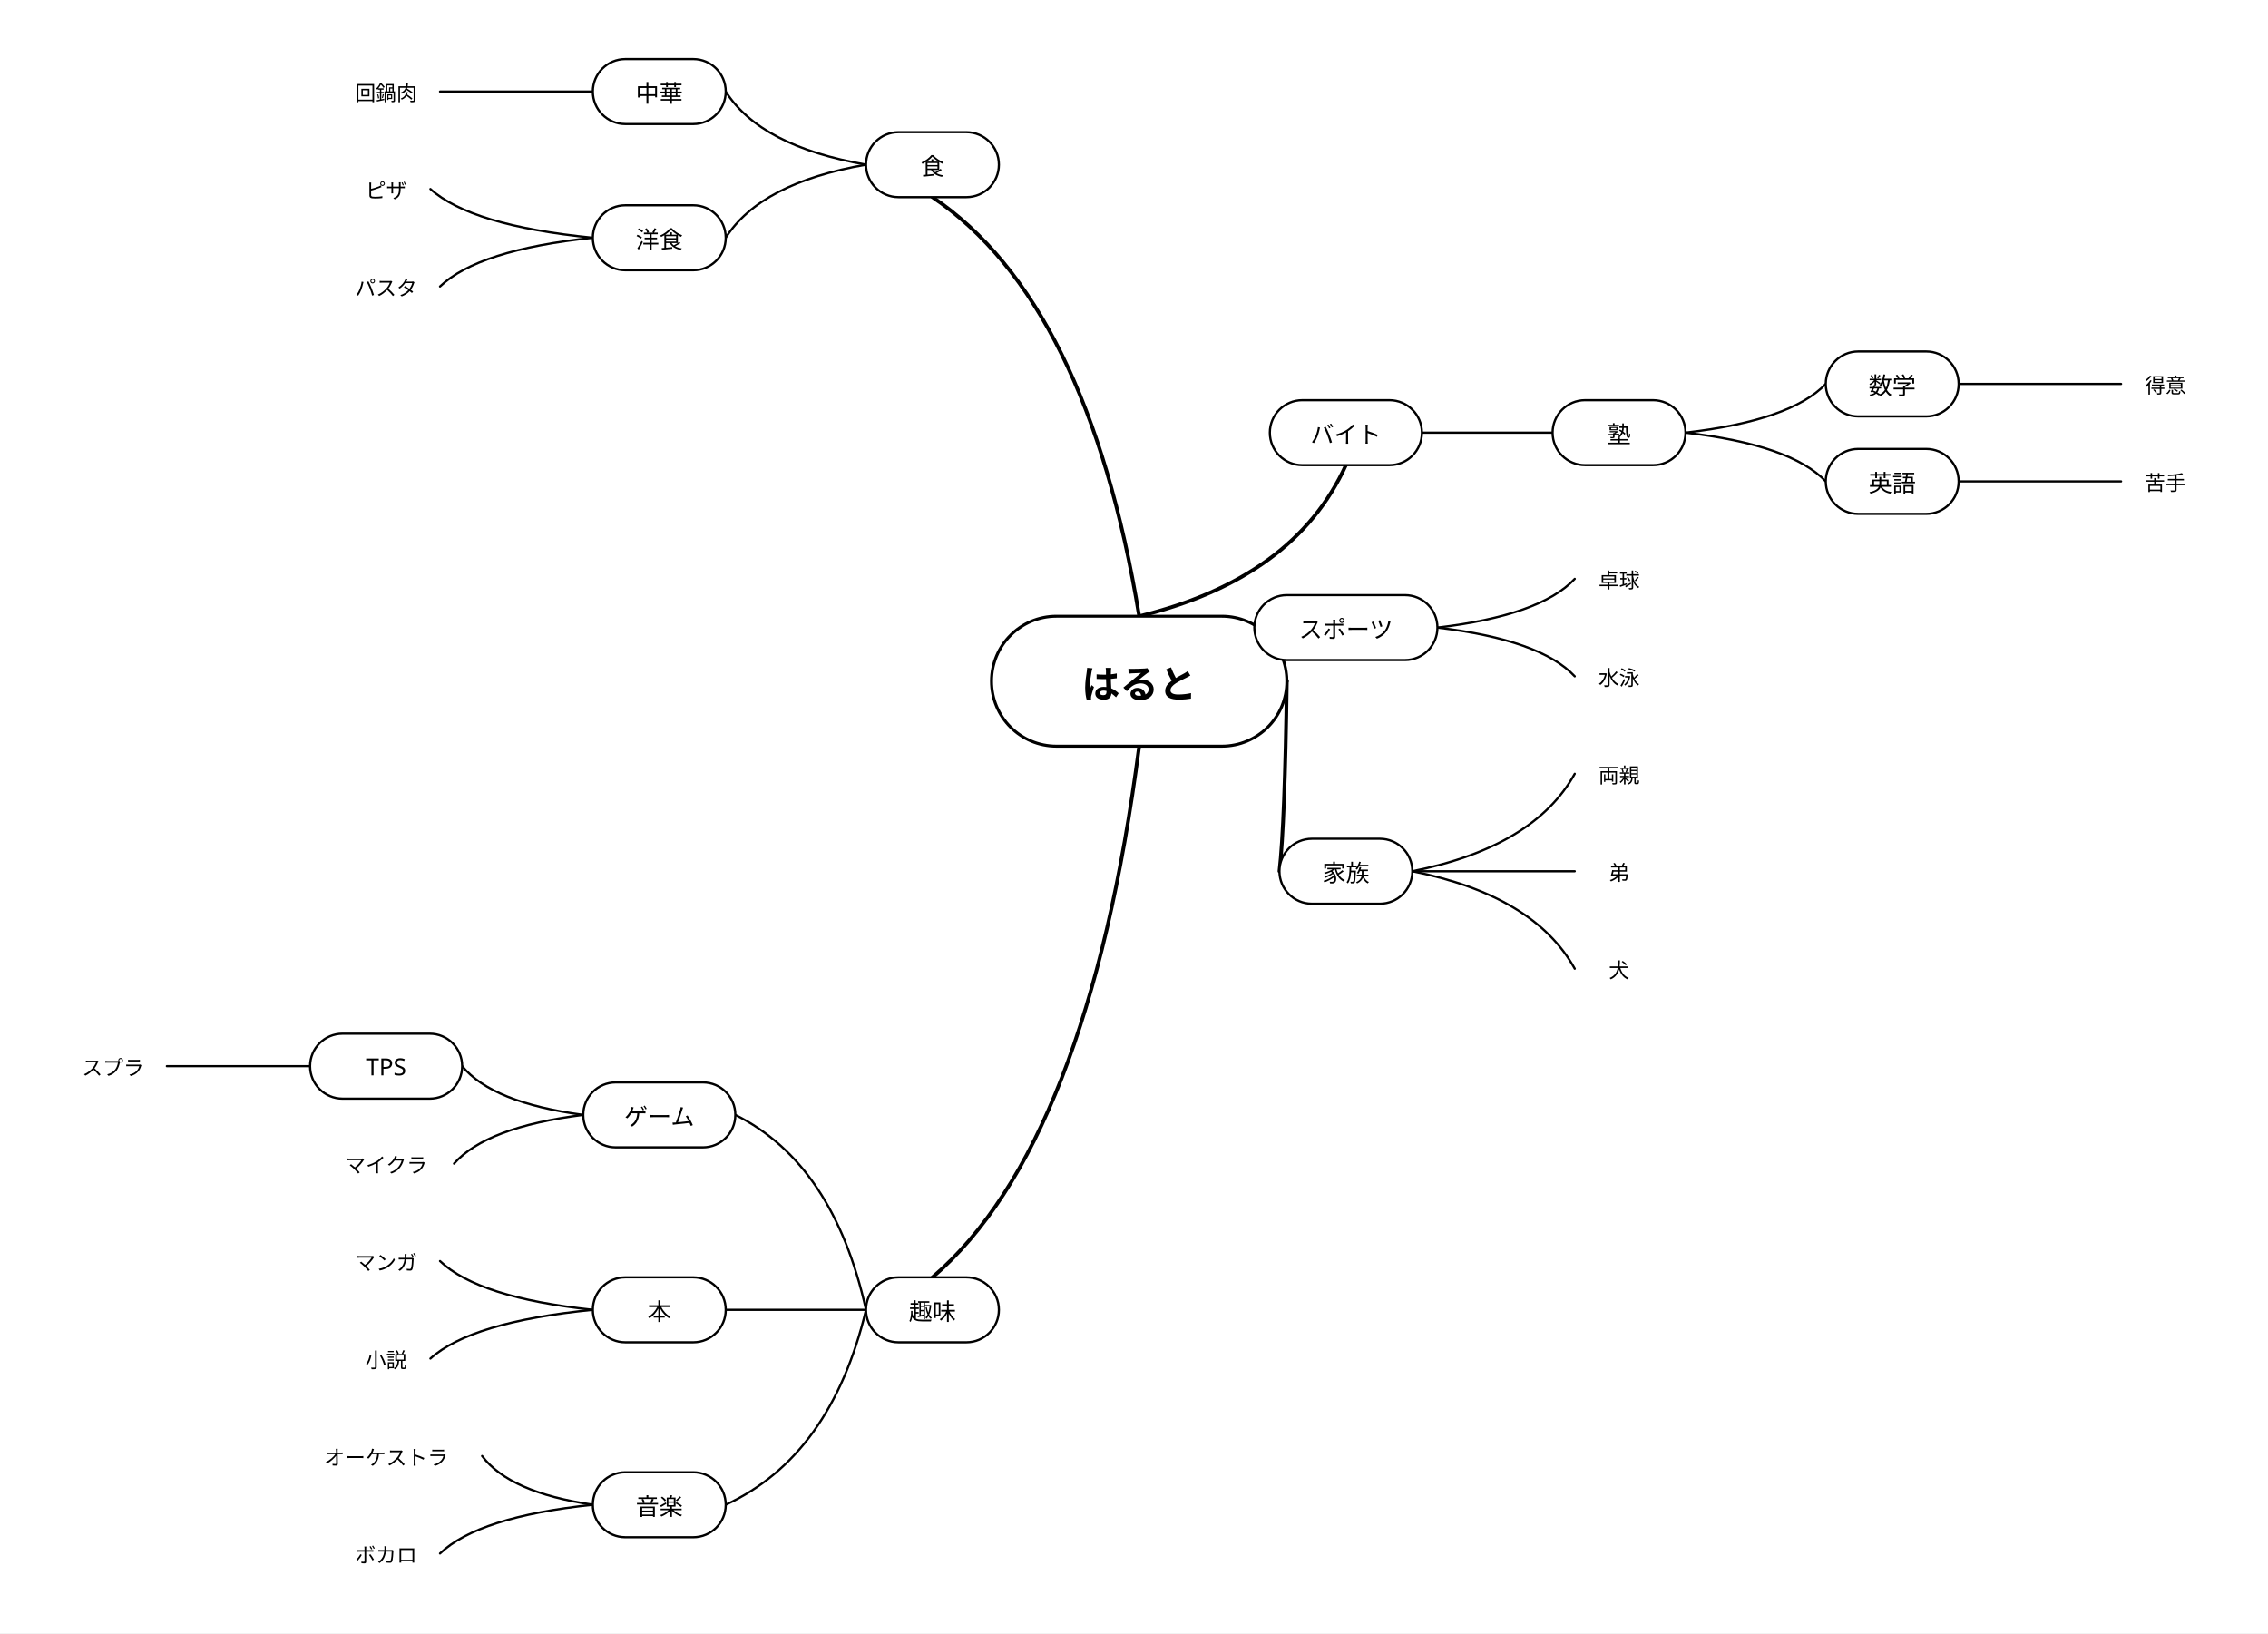
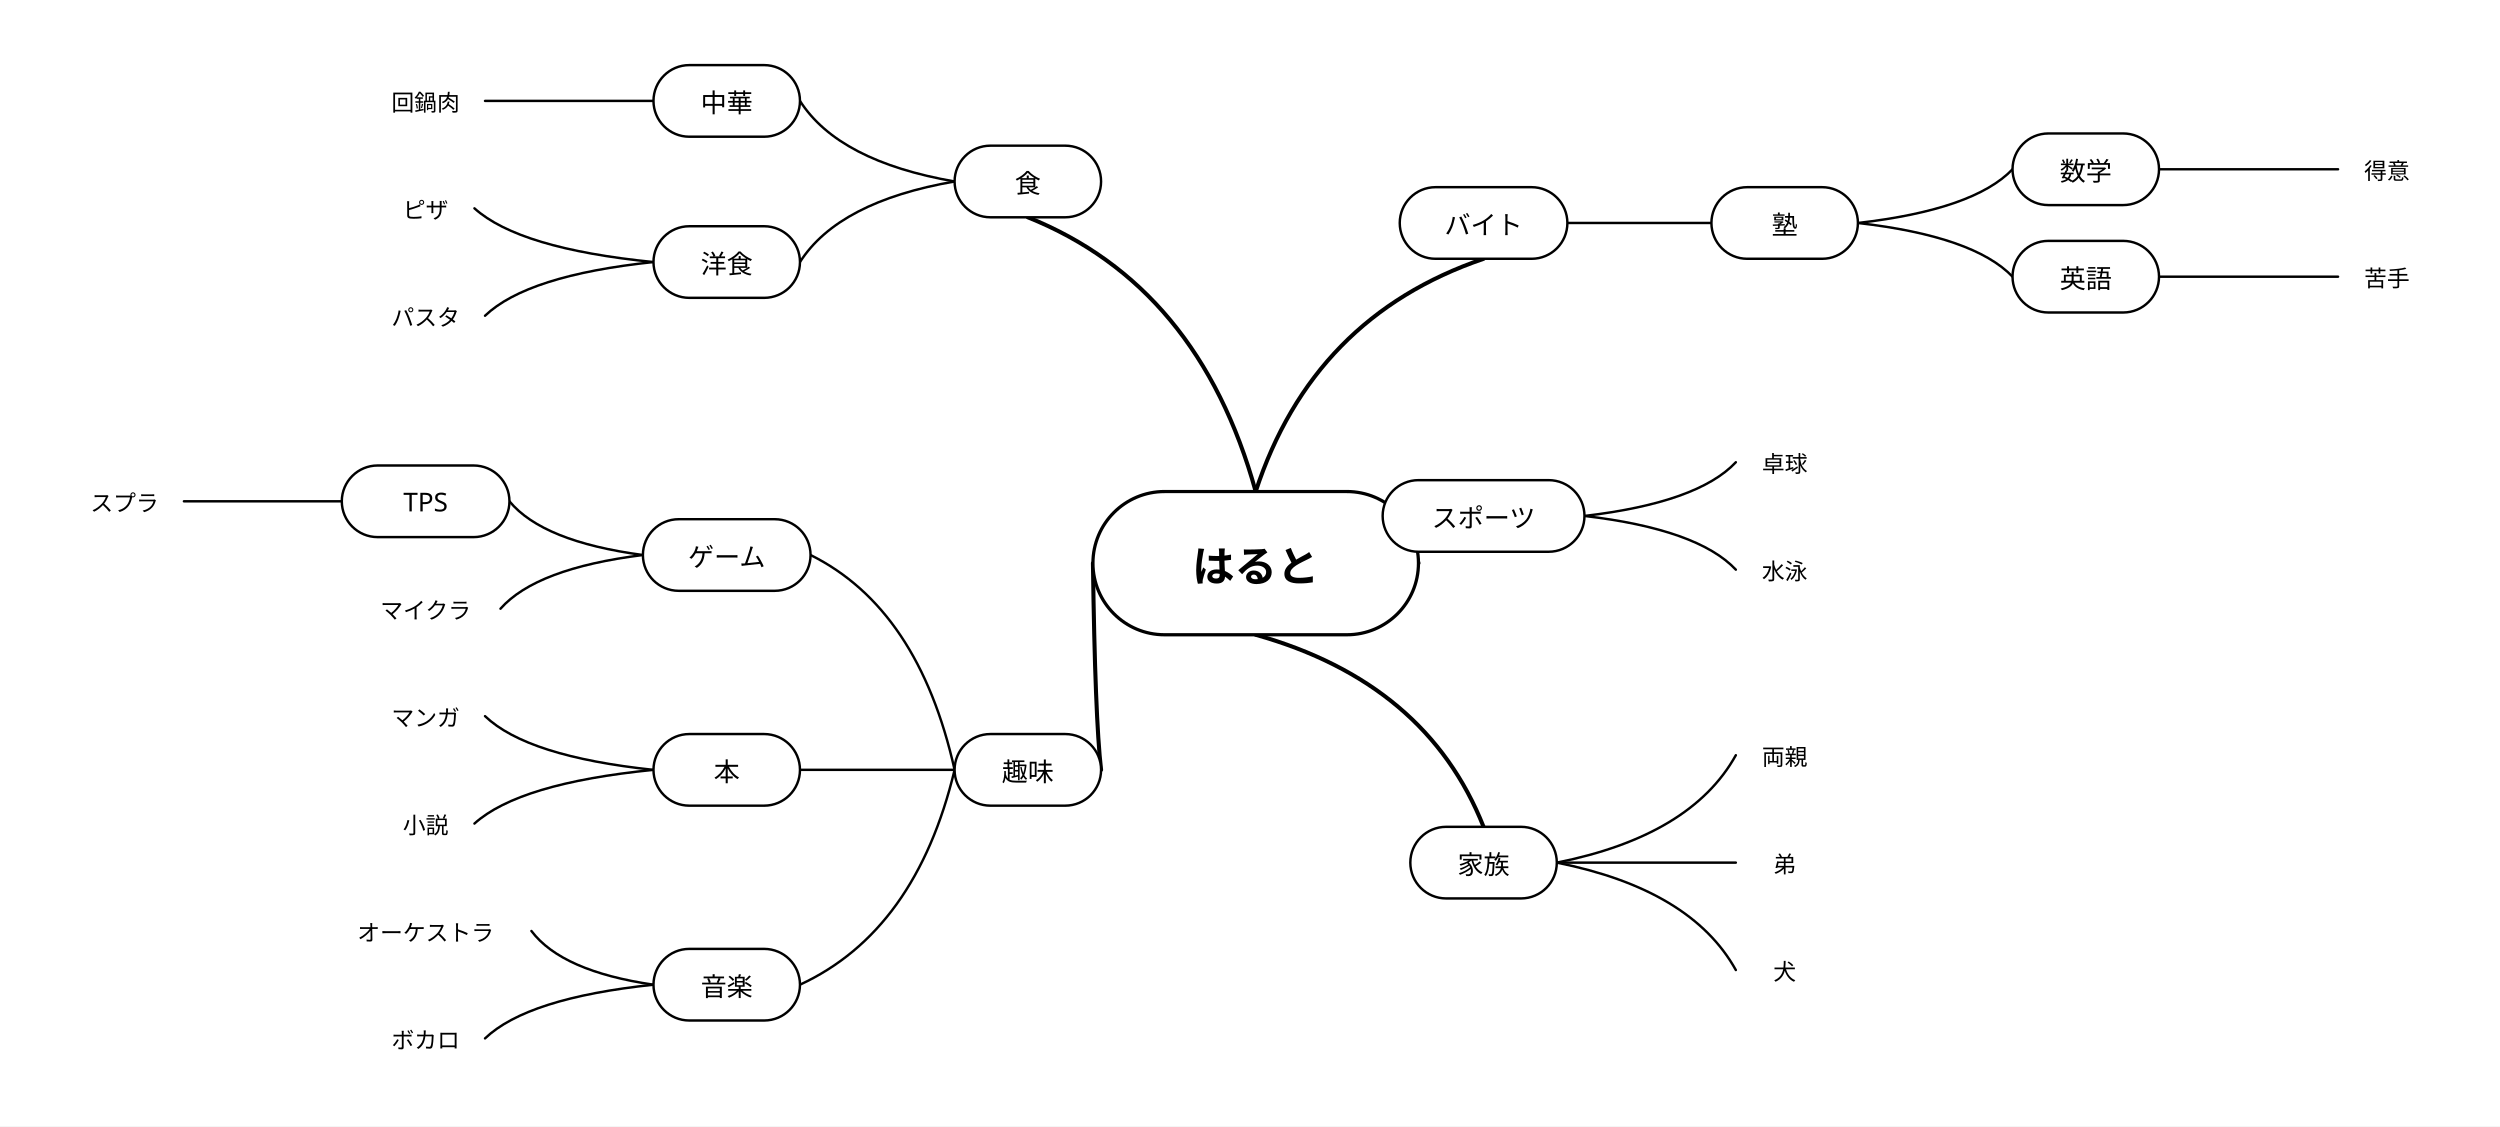
- <svg xmlns="http://www.w3.org/2000/svg" viewBox="0 0 1536 1106" width="1536" height="1106" font-family="Hiragino Sans, Yu Gothic, Noto Sans JP, sans-serif">
-   <rect x="0" y="0" width="1536" height="1106" fill="#ffffff" />
-   <path d="M 771.5 417.3 Q 736.5 204.4 631.5 133.5" fill="none" stroke="#000000" stroke-width="2.5" stroke-linecap="round" />
-   <path d="M 771.5 417.3 Q 876.5 391.7 911.5 315.0" fill="none" stroke="#000000" stroke-width="2.5" stroke-linecap="round" />
-   <path d="M 871.5 461.3 Q 866.0 434.1 849.5 425.0" fill="none" stroke="#000000" stroke-width="2.5" stroke-linecap="round" />
-   <path d="M 871.5 461.3 Q 870.2 557.8 866.5 590.0" fill="none" stroke="#000000" stroke-width="2.5" stroke-linecap="round" />
-   <path d="M 771.5 505.3 Q 736.5 775.1 631.5 865.0" fill="none" stroke="#000000" stroke-width="2.5" stroke-linecap="round" />
+ <svg xmlns="http://www.w3.org/2000/svg" viewBox="0 0 1536 692" width="1536" height="692" font-family="Hiragino Sans, Yu Gothic, Noto Sans JP, sans-serif">
+   <rect x="0" y="0" width="1536" height="692" fill="#ffffff" />
+   <path d="M 771.5 302.0 Q 736.5 175.6 631.5 133.5" fill="none" stroke="#000000" stroke-width="2.5" stroke-linecap="round" />
+   <path d="M 671.5 346.0 Q 672.8 441.2 676.5 473.0" fill="none" stroke="#000000" stroke-width="2.5" stroke-linecap="round" />
+   <path d="M 771.5 302.0 Q 806.5 194.8 911.5 159.0" fill="none" stroke="#000000" stroke-width="2.5" stroke-linecap="round" />
+   <path d="M 871.5 346.0 Q 866.0 324.2 849.5 317.0" fill="none" stroke="#000000" stroke-width="2.5" stroke-linecap="round" />
+   <path d="M 771.5 390.0 Q 876.5 419.5 911.5 508.0" fill="none" stroke="#000000" stroke-width="2.5" stroke-linecap="round" />
  <path d="M 586.5 111.5 Q 515.2 99.1 491.5 62.0" fill="none" stroke="#000000" stroke-width="1.5" stroke-linecap="round" />
  <path d="M 586.5 111.5 Q 515.2 123.9 491.5 161.0" fill="none" stroke="#000000" stroke-width="1.5" stroke-linecap="round" />
  <path d="M 401.5 62.0 Q 323.9 62.0 298.0 62.0" fill="none" stroke="#000000" stroke-width="1.5" stroke-linecap="round" />
  <path d="M 401.5 161.0 Q 319.0 152.8 291.5 128.0" fill="none" stroke="#000000" stroke-width="1.5" stroke-linecap="round" />
  <path d="M 401.5 161.0 Q 323.9 169.2 298.0 194.0" fill="none" stroke="#000000" stroke-width="1.5" stroke-linecap="round" />
-   <path d="M 963.0 293.0 Q 1029.4 293.0 1051.5 293.0" fill="none" stroke="#000000" stroke-width="1.5" stroke-linecap="round" />
-   <path d="M 1141.5 293.0 Q 1212.8 284.8 1236.5 260.0" fill="none" stroke="#000000" stroke-width="1.5" stroke-linecap="round" />
-   <path d="M 1141.5 293.0 Q 1212.8 301.2 1236.5 326.0" fill="none" stroke="#000000" stroke-width="1.5" stroke-linecap="round" />
-   <path d="M 1326.5 260.0 Q 1409.0 260.0 1436.5 260.0" fill="none" stroke="#000000" stroke-width="1.5" stroke-linecap="round" />
-   <path d="M 1326.5 326.0 Q 1409.0 326.0 1436.5 326.0" fill="none" stroke="#000000" stroke-width="1.5" stroke-linecap="round" />
-   <path d="M 973.5 425.0 Q 1043.2 416.8 1066.5 392.0" fill="none" stroke="#000000" stroke-width="1.5" stroke-linecap="round" />
-   <path d="M 973.5 425.0 Q 1043.2 433.2 1066.5 458.0" fill="none" stroke="#000000" stroke-width="1.5" stroke-linecap="round" />
-   <path d="M 956.5 590.0 Q 1039.0 573.5 1066.5 524.0" fill="none" stroke="#000000" stroke-width="1.5" stroke-linecap="round" />
-   <path d="M 956.5 590.0 Q 1039.0 590.0 1066.5 590.0" fill="none" stroke="#000000" stroke-width="1.5" stroke-linecap="round" />
-   <path d="M 956.5 590.0 Q 1039.0 606.5 1066.5 656.0" fill="none" stroke="#000000" stroke-width="1.5" stroke-linecap="round" />
-   <path d="M 586.5 887.0 Q 564.4 788.0 498.0 755.0" fill="none" stroke="#000000" stroke-width="1.5" stroke-linecap="round" />
-   <path d="M 586.5 887.0 Q 515.2 887.0 491.5 887.0" fill="none" stroke="#000000" stroke-width="1.5" stroke-linecap="round" />
-   <path d="M 586.5 887.0 Q 562.8 986.0 491.5 1019.0" fill="none" stroke="#000000" stroke-width="1.5" stroke-linecap="round" />
-   <path d="M 395.0 755.0 Q 333.5 746.8 313.0 722.0" fill="none" stroke="#000000" stroke-width="1.5" stroke-linecap="round" />
-   <path d="M 395.0 755.0 Q 329.4 763.2 307.5 788.0" fill="none" stroke="#000000" stroke-width="1.5" stroke-linecap="round" />
-   <path d="M 210.0 722.0 Q 137.2 722.0 113.0 722.0" fill="none" stroke="#000000" stroke-width="1.5" stroke-linecap="round" />
-   <path d="M 401.5 887.0 Q 323.9 878.8 298.0 854.0" fill="none" stroke="#000000" stroke-width="1.5" stroke-linecap="round" />
-   <path d="M 401.5 887.0 Q 319.0 895.2 291.5 920.0" fill="none" stroke="#000000" stroke-width="1.5" stroke-linecap="round" />
-   <path d="M 401.5 1019.0 Q 345.2 1010.8 326.5 986.0" fill="none" stroke="#000000" stroke-width="1.5" stroke-linecap="round" />
-   <path d="M 401.5 1019.0 Q 323.9 1027.2 298.0 1052.0" fill="none" stroke="#000000" stroke-width="1.5" stroke-linecap="round" />
-   <rect x="671.5" y="417.3" width="200.0" height="88.0" rx="44.0" fill="#ffffff" stroke="#000000" stroke-width="2" />
-   <text x="771.5" y="461.3" font-size="26" font-weight="bold" fill="#000000" text-anchor="middle" dominant-baseline="central">はると</text>
+   <path d="M 586.5 473.0 Q 564.4 374.0 498.0 341.0" fill="none" stroke="#000000" stroke-width="1.5" stroke-linecap="round" />
+   <path d="M 586.5 473.0 Q 515.2 473.0 491.5 473.0" fill="none" stroke="#000000" stroke-width="1.5" stroke-linecap="round" />
+   <path d="M 586.5 473.0 Q 562.8 572.0 491.5 605.0" fill="none" stroke="#000000" stroke-width="1.5" stroke-linecap="round" />
+   <path d="M 395.0 341.0 Q 333.5 332.8 313.0 308.0" fill="none" stroke="#000000" stroke-width="1.5" stroke-linecap="round" />
+   <path d="M 395.0 341.0 Q 329.4 349.2 307.5 374.0" fill="none" stroke="#000000" stroke-width="1.5" stroke-linecap="round" />
+   <path d="M 210.0 308.0 Q 137.2 308.0 113.0 308.0" fill="none" stroke="#000000" stroke-width="1.5" stroke-linecap="round" />
+   <path d="M 401.5 473.0 Q 323.9 464.8 298.0 440.0" fill="none" stroke="#000000" stroke-width="1.5" stroke-linecap="round" />
+   <path d="M 401.5 473.0 Q 319.0 481.2 291.5 506.0" fill="none" stroke="#000000" stroke-width="1.5" stroke-linecap="round" />
+   <path d="M 401.5 605.0 Q 345.2 596.8 326.5 572.0" fill="none" stroke="#000000" stroke-width="1.5" stroke-linecap="round" />
+   <path d="M 401.5 605.0 Q 323.9 613.2 298.0 638.0" fill="none" stroke="#000000" stroke-width="1.5" stroke-linecap="round" />
+   <path d="M 963.0 137.0 Q 1029.4 137.0 1051.5 137.0" fill="none" stroke="#000000" stroke-width="1.5" stroke-linecap="round" />
+   <path d="M 1141.5 137.0 Q 1212.8 128.8 1236.5 104.0" fill="none" stroke="#000000" stroke-width="1.5" stroke-linecap="round" />
+   <path d="M 1141.5 137.0 Q 1212.8 145.2 1236.5 170.0" fill="none" stroke="#000000" stroke-width="1.5" stroke-linecap="round" />
+   <path d="M 1326.5 104.0 Q 1409.0 104.0 1436.5 104.0" fill="none" stroke="#000000" stroke-width="1.5" stroke-linecap="round" />
+   <path d="M 1326.5 170.0 Q 1409.0 170.0 1436.5 170.0" fill="none" stroke="#000000" stroke-width="1.5" stroke-linecap="round" />
+   <path d="M 973.5 317.0 Q 1043.2 308.8 1066.5 284.0" fill="none" stroke="#000000" stroke-width="1.5" stroke-linecap="round" />
+   <path d="M 973.5 317.0 Q 1043.2 325.2 1066.5 350.0" fill="none" stroke="#000000" stroke-width="1.5" stroke-linecap="round" />
+   <path d="M 956.5 530.0 Q 1039.0 513.5 1066.5 464.0" fill="none" stroke="#000000" stroke-width="1.5" stroke-linecap="round" />
+   <path d="M 956.5 530.0 Q 1039.0 530.0 1066.5 530.0" fill="none" stroke="#000000" stroke-width="1.5" stroke-linecap="round" />
+   <path d="M 956.5 530.0 Q 1039.0 546.5 1066.5 596.0" fill="none" stroke="#000000" stroke-width="1.5" stroke-linecap="round" />
+   <rect x="671.5" y="302.0" width="200.0" height="88.0" rx="44.0" fill="#ffffff" stroke="#000000" stroke-width="2" />
+   <text x="771.5" y="346.0" font-size="26" font-weight="bold" fill="#000000" text-anchor="middle" dominant-baseline="central">はると</text>
  <rect x="586.5" y="89.5" width="90.0" height="44.0" rx="22.0" fill="#ffffff" stroke="#000000" stroke-width="1.5" />
  <text x="631.5" y="111.5" font-size="16" font-weight="normal" fill="#000000" text-anchor="middle" dominant-baseline="central">食</text>
  <rect x="401.5" y="40.0" width="90.0" height="44.0" rx="22.0" fill="#ffffff" stroke="#000000" stroke-width="1.5" />
  <text x="446.5" y="62.0" font-size="16" font-weight="normal" fill="#000000" text-anchor="middle" dominant-baseline="central">中華</text>
  <text x="261.5" y="62.0" font-size="14" font-weight="normal" fill="#000000" text-anchor="middle" dominant-baseline="central">回鍋肉</text>
  <rect x="401.5" y="139.0" width="90.0" height="44.0" rx="22.0" fill="#ffffff" stroke="#000000" stroke-width="1.5" />
  <text x="446.5" y="161.0" font-size="16" font-weight="normal" fill="#000000" text-anchor="middle" dominant-baseline="central">洋食</text>
  <text x="261.5" y="128.0" font-size="14" font-weight="normal" fill="#000000" text-anchor="middle" dominant-baseline="central">ピザ</text>
  <text x="261.5" y="194.0" font-size="14" font-weight="normal" fill="#000000" text-anchor="middle" dominant-baseline="central">パスタ</text>
-   <rect x="860.0" y="271.0" width="103.0" height="44.0" rx="22.0" fill="#ffffff" stroke="#000000" stroke-width="1.5" />
-   <text x="911.5" y="293.0" font-size="16" font-weight="normal" fill="#000000" text-anchor="middle" dominant-baseline="central">バイト</text>
-   <rect x="1051.5" y="271.0" width="90.0" height="44.0" rx="22.0" fill="#ffffff" stroke="#000000" stroke-width="1.5" />
-   <text x="1096.5" y="293.0" font-size="16" font-weight="normal" fill="#000000" text-anchor="middle" dominant-baseline="central">塾</text>
-   <rect x="1236.5" y="238.0" width="90.0" height="44.0" rx="22.0" fill="#ffffff" stroke="#000000" stroke-width="1.5" />
-   <text x="1281.5" y="260.0" font-size="16" font-weight="normal" fill="#000000" text-anchor="middle" dominant-baseline="central">数学</text>
-   <text x="1466.5" y="260.0" font-size="14" font-weight="normal" fill="#000000" text-anchor="middle" dominant-baseline="central">得意</text>
-   <rect x="1236.5" y="304.0" width="90.0" height="44.0" rx="22.0" fill="#ffffff" stroke="#000000" stroke-width="1.5" />
-   <text x="1281.5" y="326.0" font-size="16" font-weight="normal" fill="#000000" text-anchor="middle" dominant-baseline="central">英語</text>
-   <text x="1466.5" y="326.0" font-size="14" font-weight="normal" fill="#000000" text-anchor="middle" dominant-baseline="central">苦手</text>
-   <rect x="849.5" y="403.0" width="124.0" height="44.0" rx="22.0" fill="#ffffff" stroke="#000000" stroke-width="1.5" />
-   <text x="911.5" y="425.0" font-size="16" font-weight="normal" fill="#000000" text-anchor="middle" dominant-baseline="central">スポーツ</text>
-   <text x="1096.5" y="392.0" font-size="14" font-weight="normal" fill="#000000" text-anchor="middle" dominant-baseline="central">卓球</text>
-   <text x="1096.5" y="458.0" font-size="14" font-weight="normal" fill="#000000" text-anchor="middle" dominant-baseline="central">水泳</text>
-   <rect x="866.5" y="568.0" width="90.0" height="44.0" rx="22.0" fill="#ffffff" stroke="#000000" stroke-width="1.5" />
-   <text x="911.5" y="590.0" font-size="16" font-weight="normal" fill="#000000" text-anchor="middle" dominant-baseline="central">家族</text>
-   <text x="1096.5" y="524.0" font-size="14" font-weight="normal" fill="#000000" text-anchor="middle" dominant-baseline="central">両親</text>
-   <text x="1096.5" y="590.0" font-size="14" font-weight="normal" fill="#000000" text-anchor="middle" dominant-baseline="central">弟</text>
-   <text x="1096.5" y="656.0" font-size="14" font-weight="normal" fill="#000000" text-anchor="middle" dominant-baseline="central">犬</text>
-   <rect x="586.5" y="865.0" width="90.0" height="44.0" rx="22.0" fill="#ffffff" stroke="#000000" stroke-width="1.5" />
-   <text x="631.5" y="887.0" font-size="16" font-weight="normal" fill="#000000" text-anchor="middle" dominant-baseline="central">趣味</text>
-   <rect x="395.0" y="733.0" width="103.0" height="44.0" rx="22.0" fill="#ffffff" stroke="#000000" stroke-width="1.5" />
-   <text x="446.5" y="755.0" font-size="16" font-weight="normal" fill="#000000" text-anchor="middle" dominant-baseline="central">ゲーム</text>
-   <rect x="210.0" y="700.0" width="103.0" height="44.0" rx="22.0" fill="#ffffff" stroke="#000000" stroke-width="1.5" />
-   <text x="261.5" y="722.0" font-size="16" font-weight="normal" fill="#000000" text-anchor="middle" dominant-baseline="central">TPS</text>
-   <text x="76.5" y="722.0" font-size="14" font-weight="normal" fill="#000000" text-anchor="middle" dominant-baseline="central">スプラ</text>
-   <text x="261.5" y="788.0" font-size="14" font-weight="normal" fill="#000000" text-anchor="middle" dominant-baseline="central">マイクラ</text>
-   <rect x="401.5" y="865.0" width="90.0" height="44.0" rx="22.0" fill="#ffffff" stroke="#000000" stroke-width="1.5" />
-   <text x="446.5" y="887.0" font-size="16" font-weight="normal" fill="#000000" text-anchor="middle" dominant-baseline="central">本</text>
-   <text x="261.5" y="854.0" font-size="14" font-weight="normal" fill="#000000" text-anchor="middle" dominant-baseline="central">マンガ</text>
-   <text x="261.5" y="920.0" font-size="14" font-weight="normal" fill="#000000" text-anchor="middle" dominant-baseline="central">小説</text>
-   <rect x="401.5" y="997.0" width="90.0" height="44.0" rx="22.0" fill="#ffffff" stroke="#000000" stroke-width="1.5" />
-   <text x="446.5" y="1019.0" font-size="16" font-weight="normal" fill="#000000" text-anchor="middle" dominant-baseline="central">音楽</text>
-   <text x="261.5" y="986.0" font-size="14" font-weight="normal" fill="#000000" text-anchor="middle" dominant-baseline="central">オーケストラ</text>
-   <text x="261.5" y="1052.0" font-size="14" font-weight="normal" fill="#000000" text-anchor="middle" dominant-baseline="central">ボカロ</text>
+   <rect x="586.5" y="451.0" width="90.0" height="44.0" rx="22.0" fill="#ffffff" stroke="#000000" stroke-width="1.5" />
+   <text x="631.5" y="473.0" font-size="16" font-weight="normal" fill="#000000" text-anchor="middle" dominant-baseline="central">趣味</text>
+   <rect x="395.0" y="319.0" width="103.0" height="44.0" rx="22.0" fill="#ffffff" stroke="#000000" stroke-width="1.5" />
+   <text x="446.5" y="341.0" font-size="16" font-weight="normal" fill="#000000" text-anchor="middle" dominant-baseline="central">ゲーム</text>
+   <rect x="210.0" y="286.0" width="103.0" height="44.0" rx="22.0" fill="#ffffff" stroke="#000000" stroke-width="1.5" />
+   <text x="261.5" y="308.0" font-size="16" font-weight="normal" fill="#000000" text-anchor="middle" dominant-baseline="central">TPS</text>
+   <text x="76.5" y="308.0" font-size="14" font-weight="normal" fill="#000000" text-anchor="middle" dominant-baseline="central">スプラ</text>
+   <text x="261.5" y="374.0" font-size="14" font-weight="normal" fill="#000000" text-anchor="middle" dominant-baseline="central">マイクラ</text>
+   <rect x="401.5" y="451.0" width="90.0" height="44.0" rx="22.0" fill="#ffffff" stroke="#000000" stroke-width="1.5" />
+   <text x="446.5" y="473.0" font-size="16" font-weight="normal" fill="#000000" text-anchor="middle" dominant-baseline="central">本</text>
+   <text x="261.5" y="440.0" font-size="14" font-weight="normal" fill="#000000" text-anchor="middle" dominant-baseline="central">マンガ</text>
+   <text x="261.5" y="506.0" font-size="14" font-weight="normal" fill="#000000" text-anchor="middle" dominant-baseline="central">小説</text>
+   <rect x="401.5" y="583.0" width="90.0" height="44.0" rx="22.0" fill="#ffffff" stroke="#000000" stroke-width="1.5" />
+   <text x="446.5" y="605.0" font-size="16" font-weight="normal" fill="#000000" text-anchor="middle" dominant-baseline="central">音楽</text>
+   <text x="261.5" y="572.0" font-size="14" font-weight="normal" fill="#000000" text-anchor="middle" dominant-baseline="central">オーケストラ</text>
+   <text x="261.5" y="638.0" font-size="14" font-weight="normal" fill="#000000" text-anchor="middle" dominant-baseline="central">ボカロ</text>
+   <rect x="860.0" y="115.0" width="103.0" height="44.0" rx="22.0" fill="#ffffff" stroke="#000000" stroke-width="1.5" />
+   <text x="911.5" y="137.0" font-size="16" font-weight="normal" fill="#000000" text-anchor="middle" dominant-baseline="central">バイト</text>
+   <rect x="1051.5" y="115.0" width="90.0" height="44.0" rx="22.0" fill="#ffffff" stroke="#000000" stroke-width="1.5" />
+   <text x="1096.5" y="137.0" font-size="16" font-weight="normal" fill="#000000" text-anchor="middle" dominant-baseline="central">塾</text>
+   <rect x="1236.5" y="82.0" width="90.0" height="44.0" rx="22.0" fill="#ffffff" stroke="#000000" stroke-width="1.5" />
+   <text x="1281.5" y="104.0" font-size="16" font-weight="normal" fill="#000000" text-anchor="middle" dominant-baseline="central">数学</text>
+   <text x="1466.5" y="104.0" font-size="14" font-weight="normal" fill="#000000" text-anchor="middle" dominant-baseline="central">得意</text>
+   <rect x="1236.5" y="148.0" width="90.0" height="44.0" rx="22.0" fill="#ffffff" stroke="#000000" stroke-width="1.5" />
+   <text x="1281.5" y="170.0" font-size="16" font-weight="normal" fill="#000000" text-anchor="middle" dominant-baseline="central">英語</text>
+   <text x="1466.5" y="170.0" font-size="14" font-weight="normal" fill="#000000" text-anchor="middle" dominant-baseline="central">苦手</text>
+   <rect x="849.5" y="295.0" width="124.0" height="44.0" rx="22.0" fill="#ffffff" stroke="#000000" stroke-width="1.5" />
+   <text x="911.5" y="317.0" font-size="16" font-weight="normal" fill="#000000" text-anchor="middle" dominant-baseline="central">スポーツ</text>
+   <text x="1096.5" y="284.0" font-size="14" font-weight="normal" fill="#000000" text-anchor="middle" dominant-baseline="central">卓球</text>
+   <text x="1096.5" y="350.0" font-size="14" font-weight="normal" fill="#000000" text-anchor="middle" dominant-baseline="central">水泳</text>
+   <rect x="866.5" y="508.0" width="90.0" height="44.0" rx="22.0" fill="#ffffff" stroke="#000000" stroke-width="1.5" />
+   <text x="911.5" y="530.0" font-size="16" font-weight="normal" fill="#000000" text-anchor="middle" dominant-baseline="central">家族</text>
+   <text x="1096.5" y="464.0" font-size="14" font-weight="normal" fill="#000000" text-anchor="middle" dominant-baseline="central">両親</text>
+   <text x="1096.5" y="530.0" font-size="14" font-weight="normal" fill="#000000" text-anchor="middle" dominant-baseline="central">弟</text>
+   <text x="1096.5" y="596.0" font-size="14" font-weight="normal" fill="#000000" text-anchor="middle" dominant-baseline="central">犬</text>
</svg>
